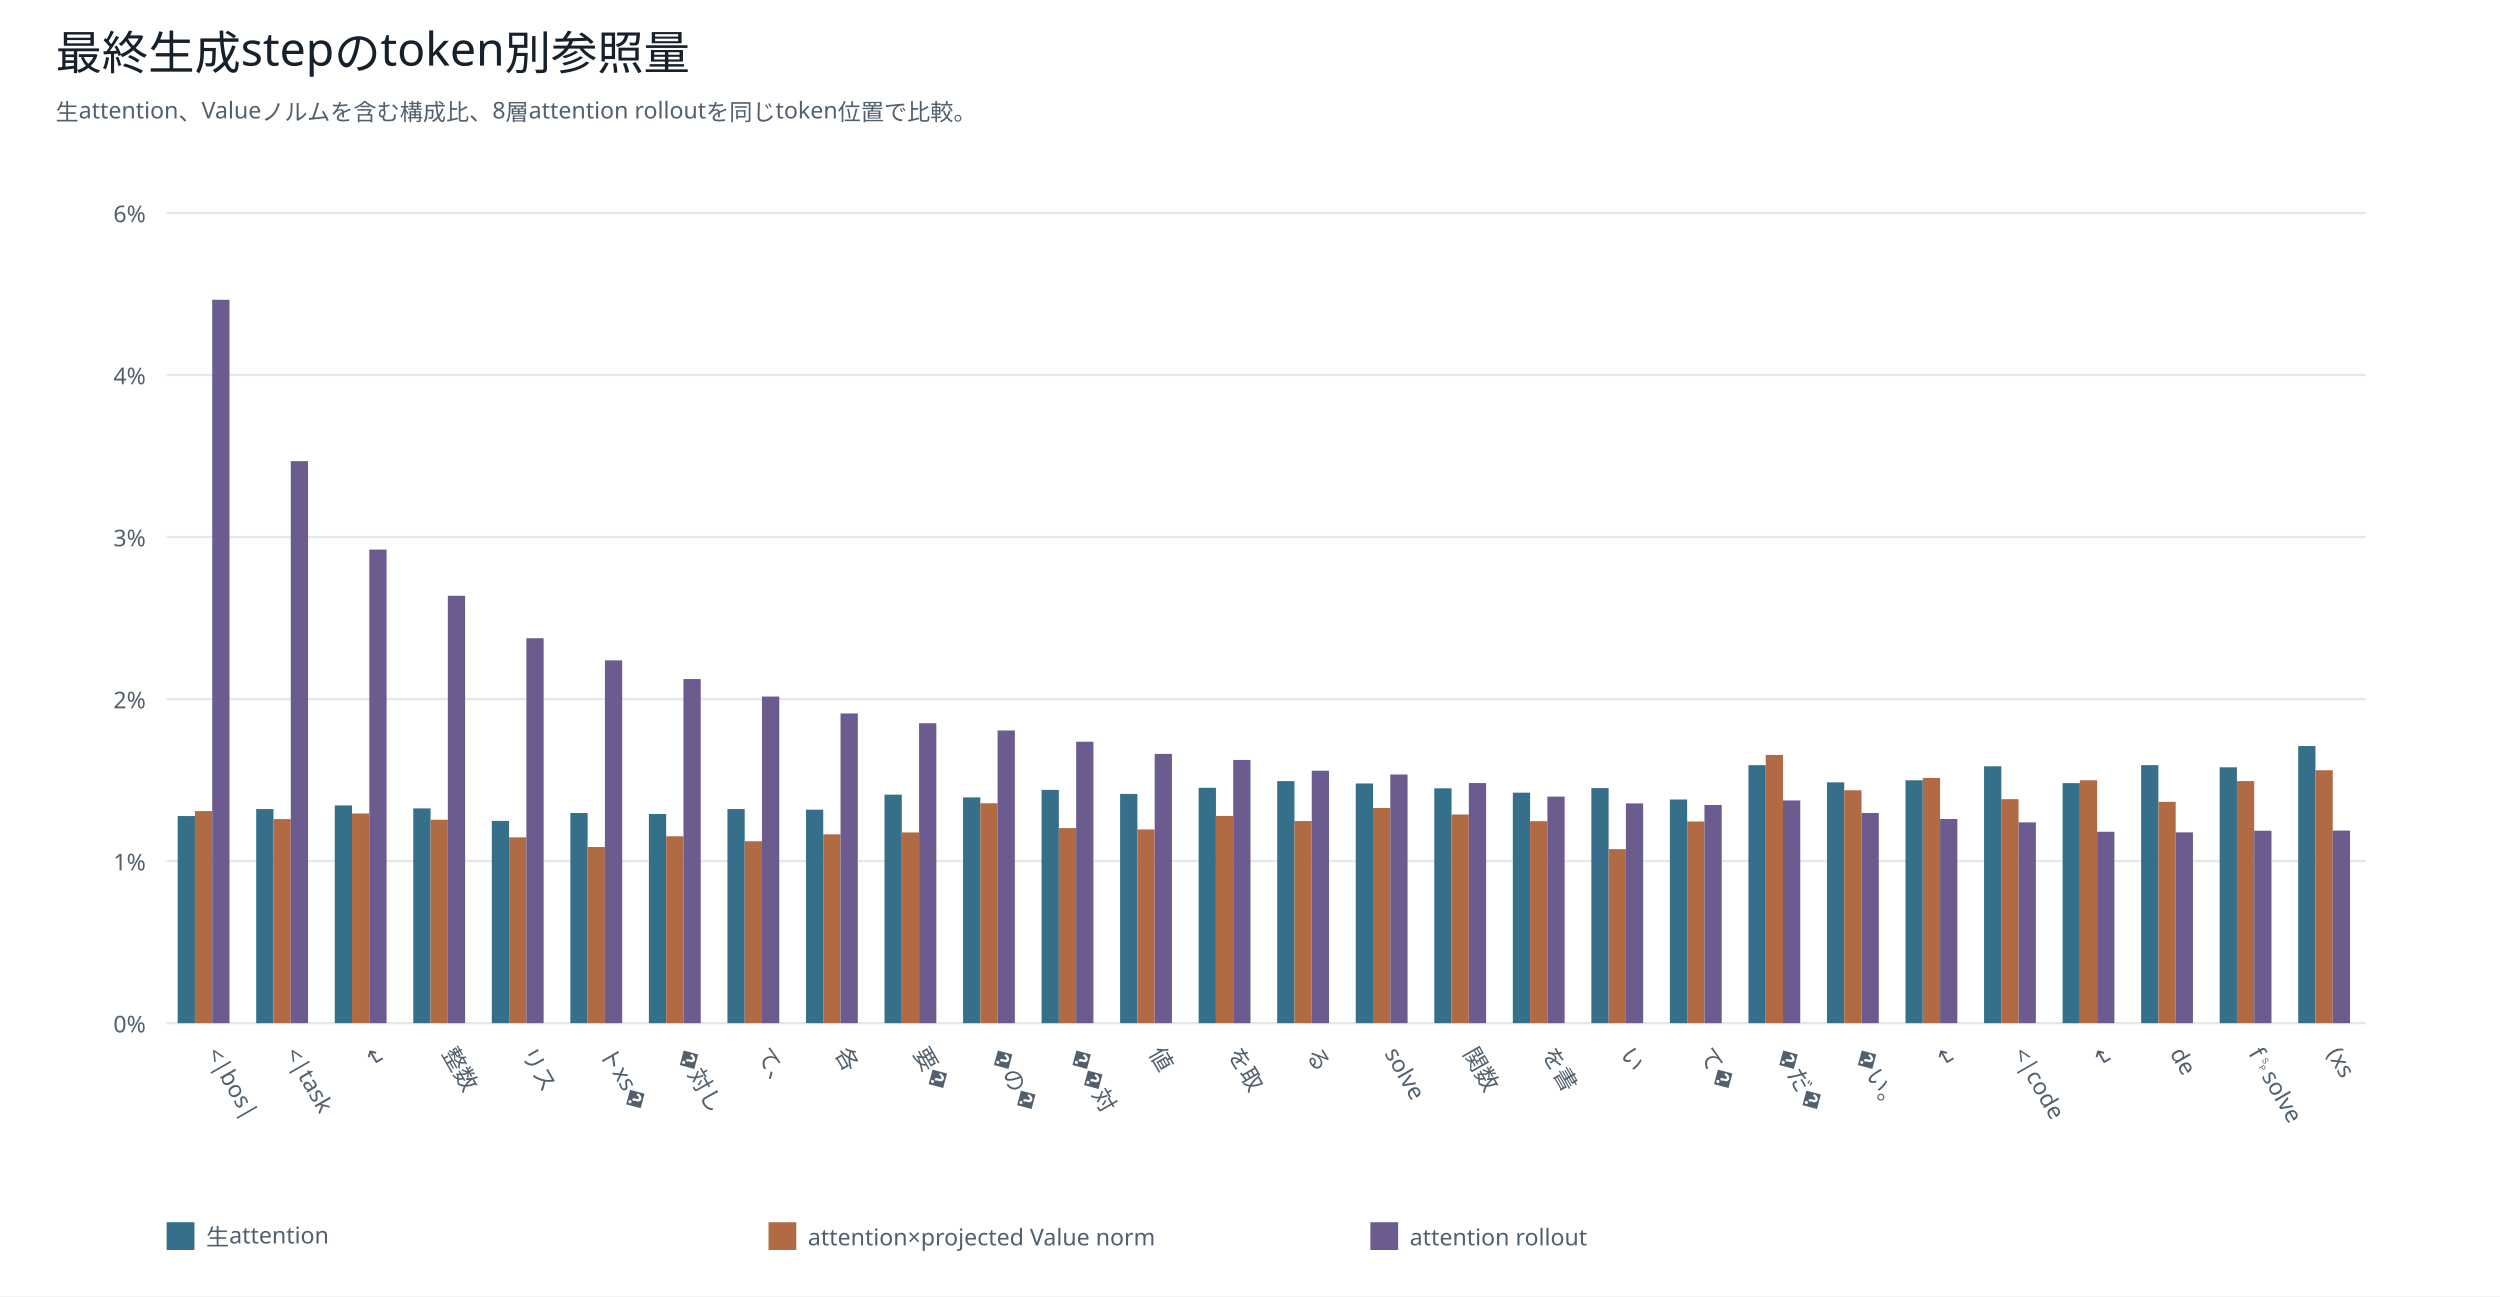
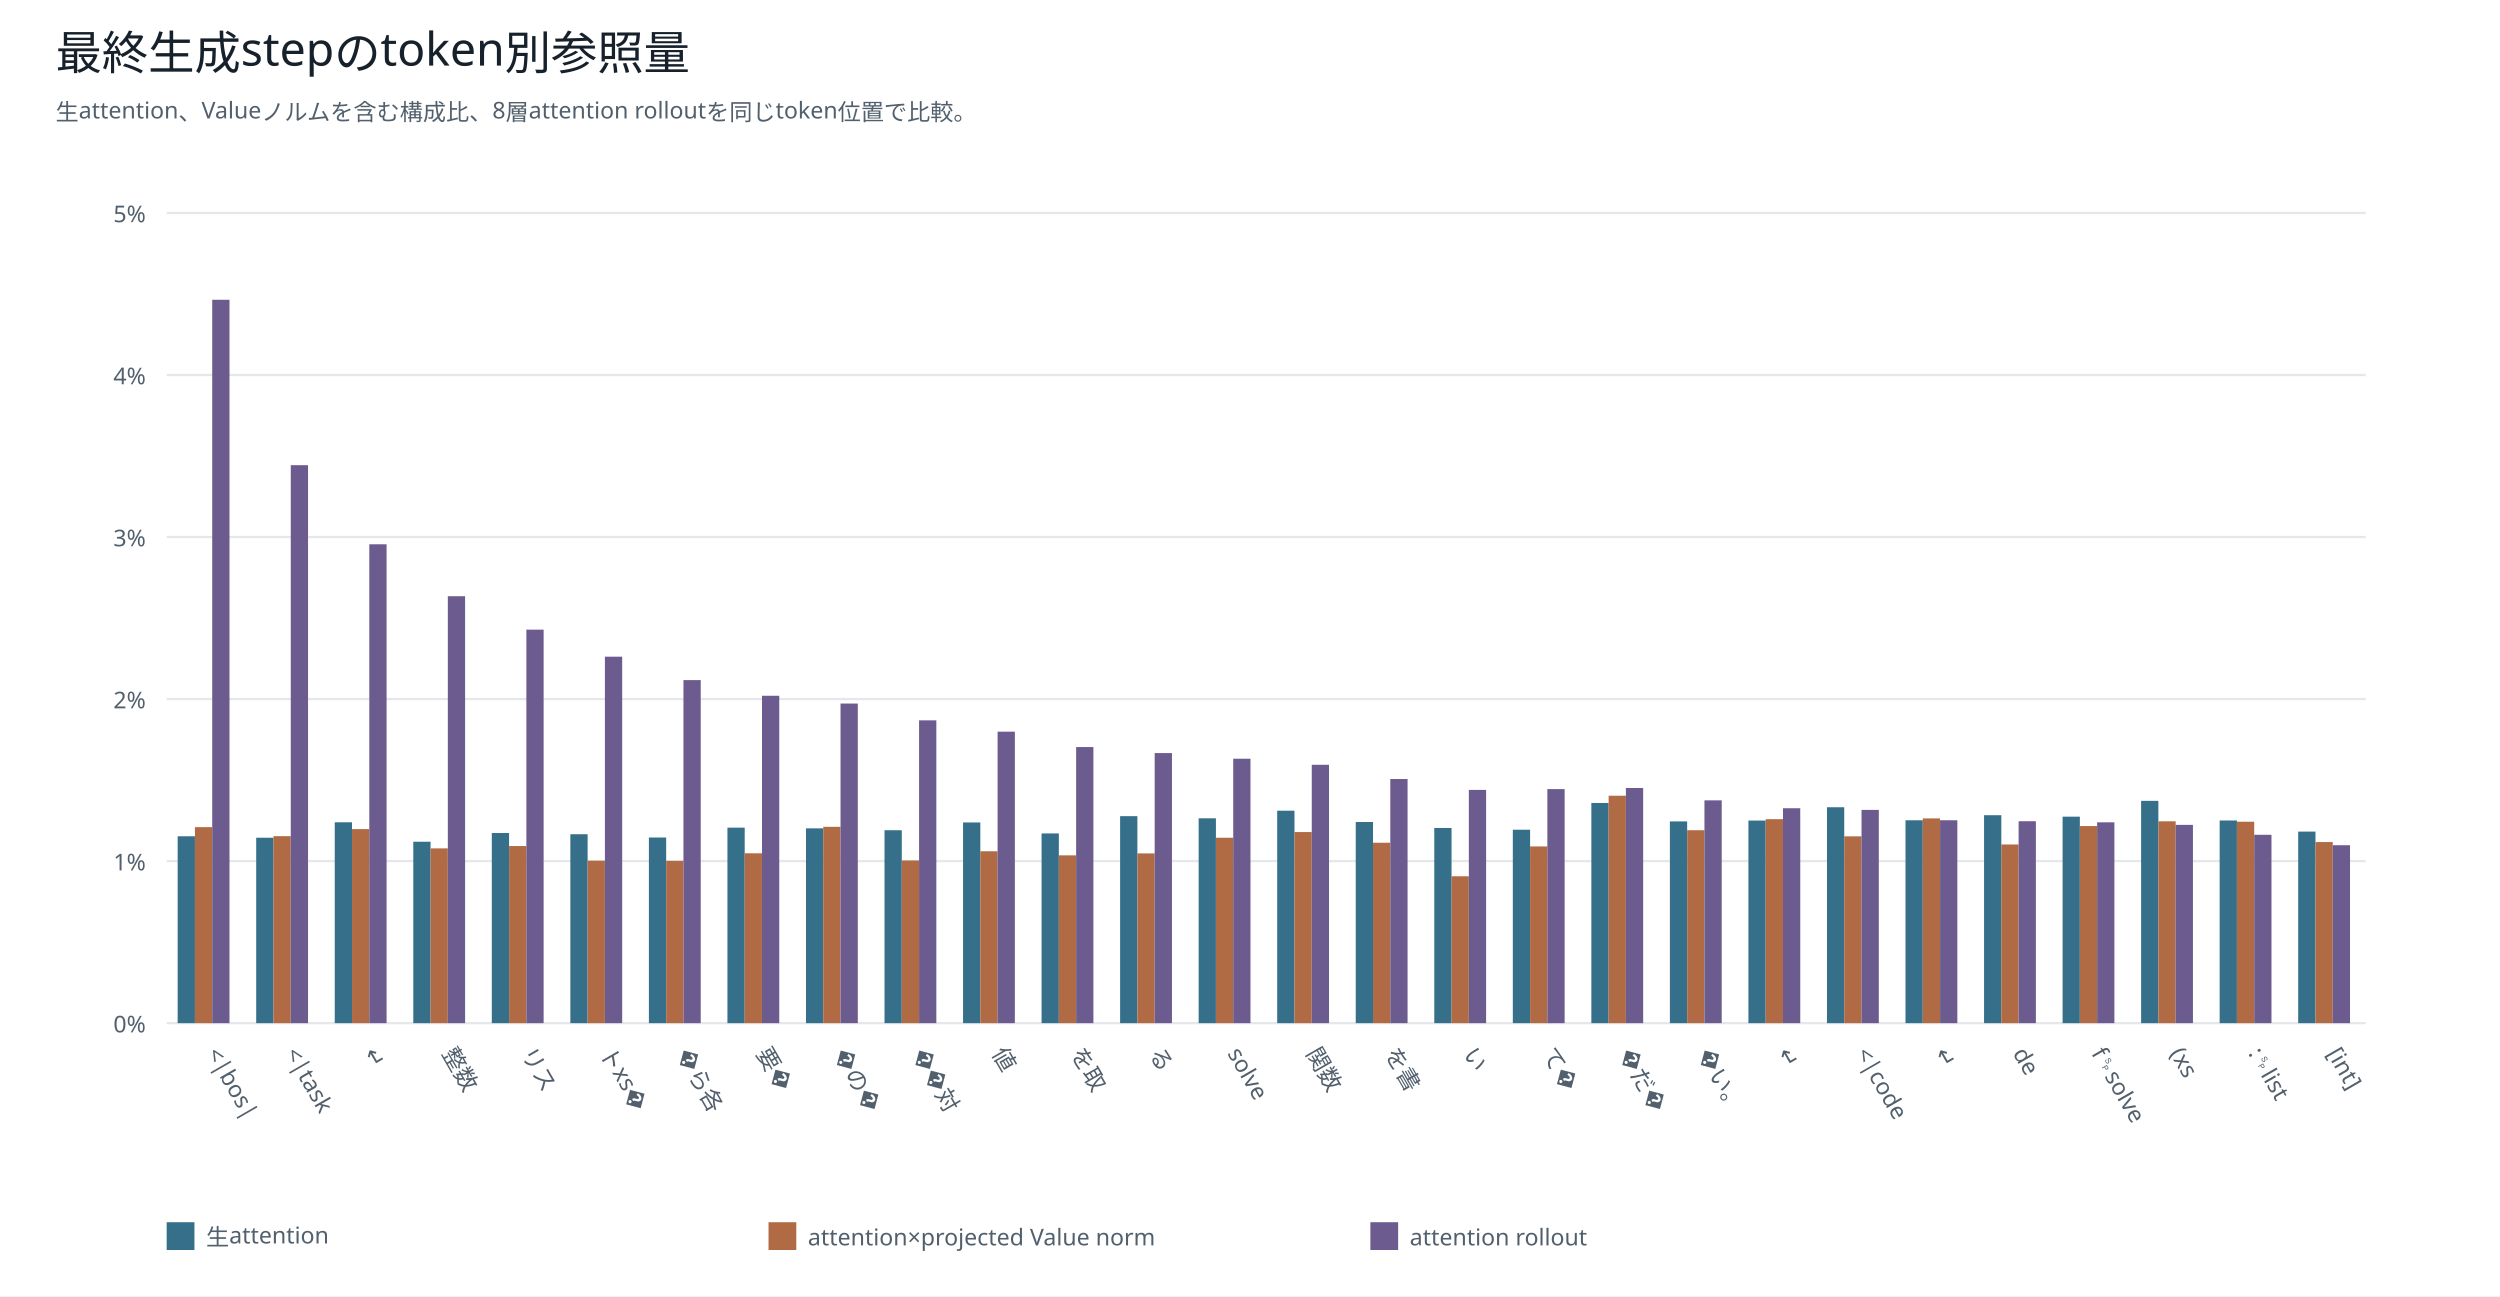
<svg xmlns="http://www.w3.org/2000/svg" width="1080" height="560" viewBox="0 0 1080 560" role="img">
  <rect width="100%" height="100%" fill="#fff" />
  <style>text{font-family:system-ui,sans-serif;fill:#17212b;font-size:12px}.small{font-size:10px;fill:#52606d}.title{font-size:20px;font-weight:500}.label{font-size:13px;font-weight:500}</style>
  <text x="24" y="30" class="title">最終生成stepのtoken別参照量</text>
  <text x="24" y="52" class="small">生attention、Valueノルムを含む構成比、8層attention rolloutを同じtoken位置で比較。</text>
  <line x1="72" y1="442.00" x2="1022" y2="442.00" stroke="#e5e8eb" />
  <text x="63" y="446.00" text-anchor="end" class="small">0%</text>
  <line x1="72" y1="372.00" x2="1022" y2="372.00" stroke="#e5e8eb" />
  <text x="63" y="376.00" text-anchor="end" class="small">1%</text>
  <line x1="72" y1="302.00" x2="1022" y2="302.00" stroke="#e5e8eb" />
  <text x="63" y="306.00" text-anchor="end" class="small">2%</text>
  <line x1="72" y1="232.00" x2="1022" y2="232.00" stroke="#e5e8eb" />
  <text x="63" y="236.00" text-anchor="end" class="small">3%</text>
  <line x1="72" y1="162.00" x2="1022" y2="162.00" stroke="#e5e8eb" />
  <text x="63" y="166.00" text-anchor="end" class="small">4%</text>
  <line x1="72" y1="92.00" x2="1022" y2="92.00" stroke="#e5e8eb" />
-   <text x="63" y="96.00" text-anchor="end" class="small">6%</text>
-   <rect x="76.75" y="352.53" width="7.46" height="89.47" fill="#356f8a" />
-   <rect x="84.21" y="350.37" width="7.46" height="91.63" fill="#b06b45" />
+   <text x="63" y="96.00" text-anchor="end" class="small">5%</text>
+   <rect x="76.75" y="361.27" width="7.46" height="80.73" fill="#356f8a" />
+   <rect x="84.21" y="357.32" width="7.46" height="84.68" fill="#b06b45" />
  <rect x="91.68" y="129.50" width="7.46" height="312.50" fill="#6c5b8e" />
  <text x="88.96" y="455" transform="rotate(60 88.96 455)" class="small">&lt;|bos|</text>
-   <rect x="110.68" y="349.51" width="7.46" height="92.49" fill="#356f8a" />
-   <rect x="118.14" y="353.84" width="7.46" height="88.16" fill="#b06b45" />
-   <rect x="125.61" y="199.22" width="7.46" height="242.78" fill="#6c5b8e" />
+   <rect x="110.68" y="361.90" width="7.46" height="80.10" fill="#356f8a" />
+   <rect x="118.14" y="361.22" width="7.46" height="80.78" fill="#b06b45" />
+   <rect x="125.61" y="200.96" width="7.46" height="241.04" fill="#6c5b8e" />
  <text x="122.89" y="455" transform="rotate(60 122.89 455)" class="small">&lt;|task</text>
-   <rect x="144.61" y="347.95" width="7.46" height="94.05" fill="#356f8a" />
-   <rect x="152.07" y="351.42" width="7.46" height="90.58" fill="#b06b45" />
-   <rect x="159.54" y="237.42" width="7.46" height="204.58" fill="#6c5b8e" />
+   <rect x="144.61" y="355.23" width="7.46" height="86.77" fill="#356f8a" />
+   <rect x="152.07" y="358.17" width="7.46" height="83.83" fill="#b06b45" />
+   <rect x="159.54" y="235.13" width="7.46" height="206.87" fill="#6c5b8e" />
  <text x="156.82" y="455" transform="rotate(60 156.82 455)" class="small">↵</text>
-   <rect x="178.54" y="349.22" width="7.46" height="92.78" fill="#356f8a" />
-   <rect x="186.00" y="354.13" width="7.46" height="87.87" fill="#b06b45" />
-   <rect x="193.46" y="257.38" width="7.46" height="184.62" fill="#6c5b8e" />
+   <rect x="178.54" y="363.63" width="7.46" height="78.37" fill="#356f8a" />
+   <rect x="186.00" y="366.50" width="7.46" height="75.50" fill="#b06b45" />
+   <rect x="193.46" y="257.56" width="7.46" height="184.44" fill="#6c5b8e" />
  <text x="190.75" y="455" transform="rotate(60 190.75 455)" class="small">整数</text>
-   <rect x="212.46" y="354.63" width="7.46" height="87.37" fill="#356f8a" />
-   <rect x="219.93" y="361.74" width="7.46" height="80.26" fill="#b06b45" />
-   <rect x="227.39" y="275.72" width="7.46" height="166.28" fill="#6c5b8e" />
+   <rect x="212.46" y="359.86" width="7.46" height="82.14" fill="#356f8a" />
+   <rect x="219.93" y="365.49" width="7.46" height="76.51" fill="#b06b45" />
+   <rect x="227.39" y="272.01" width="7.46" height="169.99" fill="#6c5b8e" />
  <text x="224.68" y="455" transform="rotate(60 224.68 455)" class="small">リス</text>
-   <rect x="246.39" y="351.22" width="7.46" height="90.78" fill="#356f8a" />
-   <rect x="253.86" y="365.91" width="7.46" height="76.09" fill="#b06b45" />
-   <rect x="261.32" y="285.27" width="7.46" height="156.73" fill="#6c5b8e" />
+   <rect x="246.39" y="360.39" width="7.46" height="81.61" fill="#356f8a" />
+   <rect x="253.86" y="371.82" width="7.46" height="70.18" fill="#b06b45" />
+   <rect x="261.32" y="283.69" width="7.46" height="158.31" fill="#6c5b8e" />
  <text x="258.61" y="455" transform="rotate(60 258.61 455)" class="small">トxs�</text>
-   <rect x="280.32" y="351.65" width="7.46" height="90.35" fill="#356f8a" />
-   <rect x="287.79" y="361.27" width="7.46" height="80.73" fill="#b06b45" />
-   <rect x="295.25" y="293.35" width="7.46" height="148.65" fill="#6c5b8e" />
-   <text x="292.54" y="455" transform="rotate(60 292.54 455)" class="small">�対し</text>
-   <rect x="314.25" y="349.50" width="7.46" height="92.50" fill="#356f8a" />
-   <rect x="321.71" y="363.42" width="7.46" height="78.58" fill="#b06b45" />
-   <rect x="329.18" y="300.91" width="7.46" height="141.09" fill="#6c5b8e" />
-   <text x="326.46" y="455" transform="rotate(60 326.46 455)" class="small">て、</text>
-   <rect x="348.18" y="349.78" width="7.46" height="92.22" fill="#356f8a" />
-   <rect x="355.64" y="360.44" width="7.46" height="81.56" fill="#b06b45" />
-   <rect x="363.11" y="308.21" width="7.46" height="133.79" fill="#6c5b8e" />
-   <text x="360.39" y="455" transform="rotate(60 360.39 455)" class="small">各</text>
-   <rect x="382.11" y="343.29" width="7.46" height="98.71" fill="#356f8a" />
-   <rect x="389.57" y="359.61" width="7.46" height="82.39" fill="#b06b45" />
-   <rect x="397.04" y="312.42" width="7.46" height="129.58" fill="#6c5b8e" />
-   <text x="394.32" y="455" transform="rotate(60 394.32 455)" class="small">要�</text>
-   <rect x="416.04" y="344.47" width="7.46" height="97.53" fill="#356f8a" />
-   <rect x="423.50" y="347.02" width="7.46" height="94.98" fill="#b06b45" />
-   <rect x="430.96" y="315.56" width="7.46" height="126.44" fill="#6c5b8e" />
-   <text x="428.25" y="455" transform="rotate(60 428.25 455)" class="small">�の�</text>
-   <rect x="449.96" y="341.22" width="7.46" height="100.78" fill="#356f8a" />
-   <rect x="457.43" y="357.73" width="7.46" height="84.27" fill="#b06b45" />
-   <rect x="464.89" y="320.42" width="7.46" height="121.58" fill="#6c5b8e" />
-   <text x="462.18" y="455" transform="rotate(60 462.18 455)" class="small">��対</text>
-   <rect x="483.89" y="342.98" width="7.46" height="99.02" fill="#356f8a" />
-   <rect x="491.36" y="358.31" width="7.46" height="83.69" fill="#b06b45" />
-   <rect x="498.82" y="325.69" width="7.46" height="116.31" fill="#6c5b8e" />
-   <text x="496.11" y="455" transform="rotate(60 496.11 455)" class="small">値</text>
-   <rect x="517.82" y="340.33" width="7.46" height="101.67" fill="#356f8a" />
-   <rect x="525.29" y="352.48" width="7.46" height="89.52" fill="#b06b45" />
-   <rect x="532.75" y="328.30" width="7.46" height="113.70" fill="#6c5b8e" />
-   <text x="530.04" y="455" transform="rotate(60 530.04 455)" class="small">を取</text>
-   <rect x="551.75" y="337.45" width="7.46" height="104.55" fill="#356f8a" />
-   <rect x="559.21" y="354.70" width="7.46" height="87.30" fill="#b06b45" />
-   <rect x="566.68" y="332.94" width="7.46" height="109.06" fill="#6c5b8e" />
-   <text x="563.96" y="455" transform="rotate(60 563.96 455)" class="small">る</text>
-   <rect x="585.68" y="338.46" width="7.46" height="103.54" fill="#356f8a" />
-   <rect x="593.14" y="349.05" width="7.46" height="92.95" fill="#b06b45" />
-   <rect x="600.61" y="334.58" width="7.46" height="107.42" fill="#6c5b8e" />
-   <text x="597.89" y="455" transform="rotate(60 597.89 455)" class="small">solve</text>
-   <rect x="619.61" y="340.55" width="7.46" height="101.45" fill="#356f8a" />
-   <rect x="627.07" y="351.87" width="7.46" height="90.13" fill="#b06b45" />
-   <rect x="634.54" y="338.28" width="7.46" height="103.72" fill="#6c5b8e" />
-   <text x="631.82" y="455" transform="rotate(60 631.82 455)" class="small">関数</text>
-   <rect x="653.54" y="342.44" width="7.46" height="99.56" fill="#356f8a" />
-   <rect x="661.00" y="354.74" width="7.46" height="87.26" fill="#b06b45" />
-   <rect x="668.46" y="344.13" width="7.46" height="97.87" fill="#6c5b8e" />
-   <text x="665.75" y="455" transform="rotate(60 665.75 455)" class="small">を書</text>
-   <rect x="687.46" y="340.44" width="7.46" height="101.56" fill="#356f8a" />
-   <rect x="694.93" y="366.83" width="7.46" height="75.17" fill="#b06b45" />
-   <rect x="702.39" y="347.07" width="7.46" height="94.93" fill="#6c5b8e" />
-   <text x="699.68" y="455" transform="rotate(60 699.68 455)" class="small">い</text>
-   <rect x="721.39" y="345.38" width="7.46" height="96.62" fill="#356f8a" />
-   <rect x="728.86" y="354.88" width="7.46" height="87.12" fill="#b06b45" />
-   <rect x="736.32" y="347.75" width="7.46" height="94.25" fill="#6c5b8e" />
-   <text x="733.61" y="455" transform="rotate(60 733.61 455)" class="small">て�</text>
-   <rect x="755.32" y="330.55" width="7.46" height="111.45" fill="#356f8a" />
-   <rect x="762.79" y="326.14" width="7.46" height="115.86" fill="#b06b45" />
-   <rect x="770.25" y="345.79" width="7.46" height="96.21" fill="#6c5b8e" />
-   <text x="767.54" y="455" transform="rotate(60 767.54 455)" class="small">�だ�</text>
-   <rect x="789.25" y="337.98" width="7.46" height="104.02" fill="#356f8a" />
-   <rect x="796.71" y="341.39" width="7.46" height="100.61" fill="#b06b45" />
-   <rect x="804.18" y="351.21" width="7.46" height="90.79" fill="#6c5b8e" />
-   <text x="801.46" y="455" transform="rotate(60 801.46 455)" class="small">�い。</text>
-   <rect x="823.18" y="337.09" width="7.46" height="104.91" fill="#356f8a" />
-   <rect x="830.64" y="336.06" width="7.46" height="105.94" fill="#b06b45" />
-   <rect x="838.11" y="353.80" width="7.46" height="88.20" fill="#6c5b8e" />
+   <rect x="280.32" y="361.80" width="7.46" height="80.20" fill="#356f8a" />
+   <rect x="287.79" y="371.90" width="7.46" height="70.10" fill="#b06b45" />
+   <rect x="295.25" y="293.80" width="7.46" height="148.20" fill="#6c5b8e" />
+   <text x="292.54" y="455" transform="rotate(60 292.54 455)" class="small">�ら各</text>
+   <rect x="314.25" y="357.54" width="7.46" height="84.46" fill="#356f8a" />
+   <rect x="321.71" y="368.62" width="7.46" height="73.38" fill="#b06b45" />
+   <rect x="329.18" y="300.57" width="7.46" height="141.43" fill="#6c5b8e" />
+   <text x="326.46" y="455" transform="rotate(60 326.46 455)" class="small">要�</text>
+   <rect x="348.18" y="357.85" width="7.46" height="84.15" fill="#356f8a" />
+   <rect x="355.64" y="357.19" width="7.46" height="84.81" fill="#b06b45" />
+   <rect x="363.11" y="303.93" width="7.46" height="138.07" fill="#6c5b8e" />
+   <text x="360.39" y="455" transform="rotate(60 360.39 455)" class="small">�の�</text>
+   <rect x="382.11" y="358.66" width="7.46" height="83.34" fill="#356f8a" />
+   <rect x="389.57" y="371.73" width="7.46" height="70.27" fill="#b06b45" />
+   <rect x="397.04" y="311.19" width="7.46" height="130.81" fill="#6c5b8e" />
+   <text x="394.32" y="455" transform="rotate(60 394.32 455)" class="small">��対</text>
+   <rect x="416.04" y="355.30" width="7.46" height="86.70" fill="#356f8a" />
+   <rect x="423.50" y="367.74" width="7.46" height="74.26" fill="#b06b45" />
+   <rect x="430.96" y="316.08" width="7.46" height="125.92" fill="#6c5b8e" />
+   <text x="428.25" y="455" transform="rotate(60 428.25 455)" class="small">値</text>
+   <rect x="449.96" y="360.04" width="7.46" height="81.96" fill="#356f8a" />
+   <rect x="457.43" y="369.51" width="7.46" height="72.49" fill="#b06b45" />
+   <rect x="464.89" y="322.73" width="7.46" height="119.27" fill="#6c5b8e" />
+   <text x="462.18" y="455" transform="rotate(60 462.18 455)" class="small">を取</text>
+   <rect x="483.89" y="352.58" width="7.46" height="89.42" fill="#356f8a" />
+   <rect x="491.36" y="368.67" width="7.46" height="73.33" fill="#b06b45" />
+   <rect x="498.82" y="325.33" width="7.46" height="116.67" fill="#6c5b8e" />
+   <text x="496.11" y="455" transform="rotate(60 496.11 455)" class="small">る</text>
+   <rect x="517.82" y="353.51" width="7.46" height="88.49" fill="#356f8a" />
+   <rect x="525.29" y="361.90" width="7.46" height="80.10" fill="#b06b45" />
+   <rect x="532.75" y="327.77" width="7.46" height="114.23" fill="#6c5b8e" />
+   <text x="530.04" y="455" transform="rotate(60 530.04 455)" class="small">solve</text>
+   <rect x="551.75" y="350.22" width="7.46" height="91.78" fill="#356f8a" />
+   <rect x="559.21" y="359.45" width="7.46" height="82.55" fill="#b06b45" />
+   <rect x="566.68" y="330.39" width="7.46" height="111.61" fill="#6c5b8e" />
+   <text x="563.96" y="455" transform="rotate(60 563.96 455)" class="small">関数</text>
+   <rect x="585.68" y="355.10" width="7.46" height="86.90" fill="#356f8a" />
+   <rect x="593.14" y="364.06" width="7.46" height="77.94" fill="#b06b45" />
+   <rect x="600.61" y="336.54" width="7.46" height="105.46" fill="#6c5b8e" />
+   <text x="597.89" y="455" transform="rotate(60 597.89 455)" class="small">を書</text>
+   <rect x="619.61" y="357.68" width="7.46" height="84.32" fill="#356f8a" />
+   <rect x="627.07" y="378.55" width="7.46" height="63.45" fill="#b06b45" />
+   <rect x="634.54" y="341.24" width="7.46" height="100.76" fill="#6c5b8e" />
+   <text x="631.82" y="455" transform="rotate(60 631.82 455)" class="small">い</text>
+   <rect x="653.54" y="358.44" width="7.46" height="83.56" fill="#356f8a" />
+   <rect x="661.00" y="365.66" width="7.46" height="76.34" fill="#b06b45" />
+   <rect x="668.46" y="340.89" width="7.46" height="101.11" fill="#6c5b8e" />
+   <text x="665.75" y="455" transform="rotate(60 665.75 455)" class="small">て�</text>
+   <rect x="687.46" y="346.88" width="7.46" height="95.12" fill="#356f8a" />
+   <rect x="694.93" y="343.75" width="7.46" height="98.25" fill="#b06b45" />
+   <rect x="702.39" y="340.41" width="7.46" height="101.59" fill="#6c5b8e" />
+   <text x="699.68" y="455" transform="rotate(60 699.68 455)" class="small">�だ�</text>
+   <rect x="721.39" y="354.85" width="7.46" height="87.15" fill="#356f8a" />
+   <rect x="728.86" y="358.65" width="7.46" height="83.35" fill="#b06b45" />
+   <rect x="736.32" y="345.75" width="7.46" height="96.25" fill="#6c5b8e" />
+   <text x="733.61" y="455" transform="rotate(60 733.61 455)" class="small">�い。</text>
+   <rect x="755.32" y="354.48" width="7.46" height="87.52" fill="#356f8a" />
+   <rect x="762.79" y="353.88" width="7.46" height="88.12" fill="#b06b45" />
+   <rect x="770.25" y="349.16" width="7.46" height="92.84" fill="#6c5b8e" />
+   <text x="767.54" y="455" transform="rotate(60 767.54 455)" class="small">↵</text>
+   <rect x="789.25" y="348.73" width="7.46" height="93.27" fill="#356f8a" />
+   <rect x="796.71" y="361.30" width="7.46" height="80.70" fill="#b06b45" />
+   <rect x="804.18" y="349.88" width="7.46" height="92.12" fill="#6c5b8e" />
+   <text x="801.46" y="455" transform="rotate(60 801.46 455)" class="small">&lt;|code</text>
+   <rect x="823.18" y="354.36" width="7.46" height="87.64" fill="#356f8a" />
+   <rect x="830.64" y="353.55" width="7.46" height="88.45" fill="#b06b45" />
+   <rect x="838.11" y="354.35" width="7.46" height="87.65" fill="#6c5b8e" />
  <text x="835.39" y="455" transform="rotate(60 835.39 455)" class="small">↵</text>
-   <rect x="857.11" y="331.03" width="7.46" height="110.97" fill="#356f8a" />
-   <rect x="864.57" y="345.23" width="7.46" height="96.77" fill="#b06b45" />
-   <rect x="872.04" y="355.26" width="7.46" height="86.74" fill="#6c5b8e" />
-   <text x="869.32" y="455" transform="rotate(60 869.32 455)" class="small">&lt;|code</text>
-   <rect x="891.04" y="338.31" width="7.46" height="103.69" fill="#356f8a" />
-   <rect x="898.50" y="337.08" width="7.46" height="104.92" fill="#b06b45" />
-   <rect x="905.96" y="359.33" width="7.46" height="82.67" fill="#6c5b8e" />
-   <text x="903.25" y="455" transform="rotate(60 903.25 455)" class="small">↵</text>
-   <rect x="924.96" y="330.54" width="7.46" height="111.46" fill="#356f8a" />
-   <rect x="932.43" y="346.40" width="7.46" height="95.60" fill="#b06b45" />
-   <rect x="939.89" y="359.58" width="7.46" height="82.42" fill="#6c5b8e" />
-   <text x="937.18" y="455" transform="rotate(60 937.18 455)" class="small">de</text>
-   <rect x="958.89" y="331.47" width="7.46" height="110.53" fill="#356f8a" />
-   <rect x="966.36" y="337.41" width="7.46" height="104.59" fill="#b06b45" />
-   <rect x="973.82" y="358.87" width="7.46" height="83.13" fill="#6c5b8e" />
-   <text x="971.11" y="455" transform="rotate(60 971.11 455)" class="small">f␠solve</text>
-   <rect x="992.82" y="322.29" width="7.46" height="119.71" fill="#356f8a" />
-   <rect x="1000.29" y="332.74" width="7.46" height="109.26" fill="#b06b45" />
-   <rect x="1007.75" y="358.82" width="7.46" height="83.18" fill="#6c5b8e" />
-   <text x="1005.04" y="455" transform="rotate(60 1005.04 455)" class="small">(xs</text>
+   <rect x="857.11" y="352.17" width="7.46" height="89.83" fill="#356f8a" />
+   <rect x="864.57" y="364.81" width="7.46" height="77.19" fill="#b06b45" />
+   <rect x="872.04" y="354.77" width="7.46" height="87.23" fill="#6c5b8e" />
+   <text x="869.32" y="455" transform="rotate(60 869.32 455)" class="small">de</text>
+   <rect x="891.04" y="352.80" width="7.46" height="89.20" fill="#356f8a" />
+   <rect x="898.50" y="356.85" width="7.46" height="85.15" fill="#b06b45" />
+   <rect x="905.96" y="355.24" width="7.46" height="86.76" fill="#6c5b8e" />
+   <text x="903.25" y="455" transform="rotate(60 903.25 455)" class="small">f␠solve</text>
+   <rect x="924.96" y="345.97" width="7.46" height="96.03" fill="#356f8a" />
+   <rect x="932.43" y="354.80" width="7.46" height="87.20" fill="#b06b45" />
+   <rect x="939.89" y="356.35" width="7.46" height="85.65" fill="#6c5b8e" />
+   <text x="937.18" y="455" transform="rotate(60 937.18 455)" class="small">(xs</text>
+   <rect x="958.89" y="354.45" width="7.46" height="87.55" fill="#356f8a" />
+   <rect x="966.36" y="354.98" width="7.46" height="87.02" fill="#b06b45" />
+   <rect x="973.82" y="360.63" width="7.46" height="81.37" fill="#6c5b8e" />
+   <text x="971.11" y="455" transform="rotate(60 971.11 455)" class="small">:␠list</text>
+   <rect x="992.82" y="359.25" width="7.46" height="82.75" fill="#356f8a" />
+   <rect x="1000.29" y="363.77" width="7.46" height="78.23" fill="#b06b45" />
+   <rect x="1007.75" y="365.14" width="7.46" height="76.86" fill="#6c5b8e" />
+   <text x="1005.04" y="455" transform="rotate(60 1005.04 455)" class="small">[int]</text>
  <rect x="72" y="528" width="12" height="12" fill="#356f8a" />
  <text x="89" y="538" class="small">生attention</text>
  <rect x="332" y="528" width="12" height="12" fill="#b06b45" />
  <text x="349" y="538" class="small">attention×projected Value norm</text>
  <rect x="592" y="528" width="12" height="12" fill="#6c5b8e" />
  <text x="609" y="538" class="small">attention rollout</text>
</svg>
